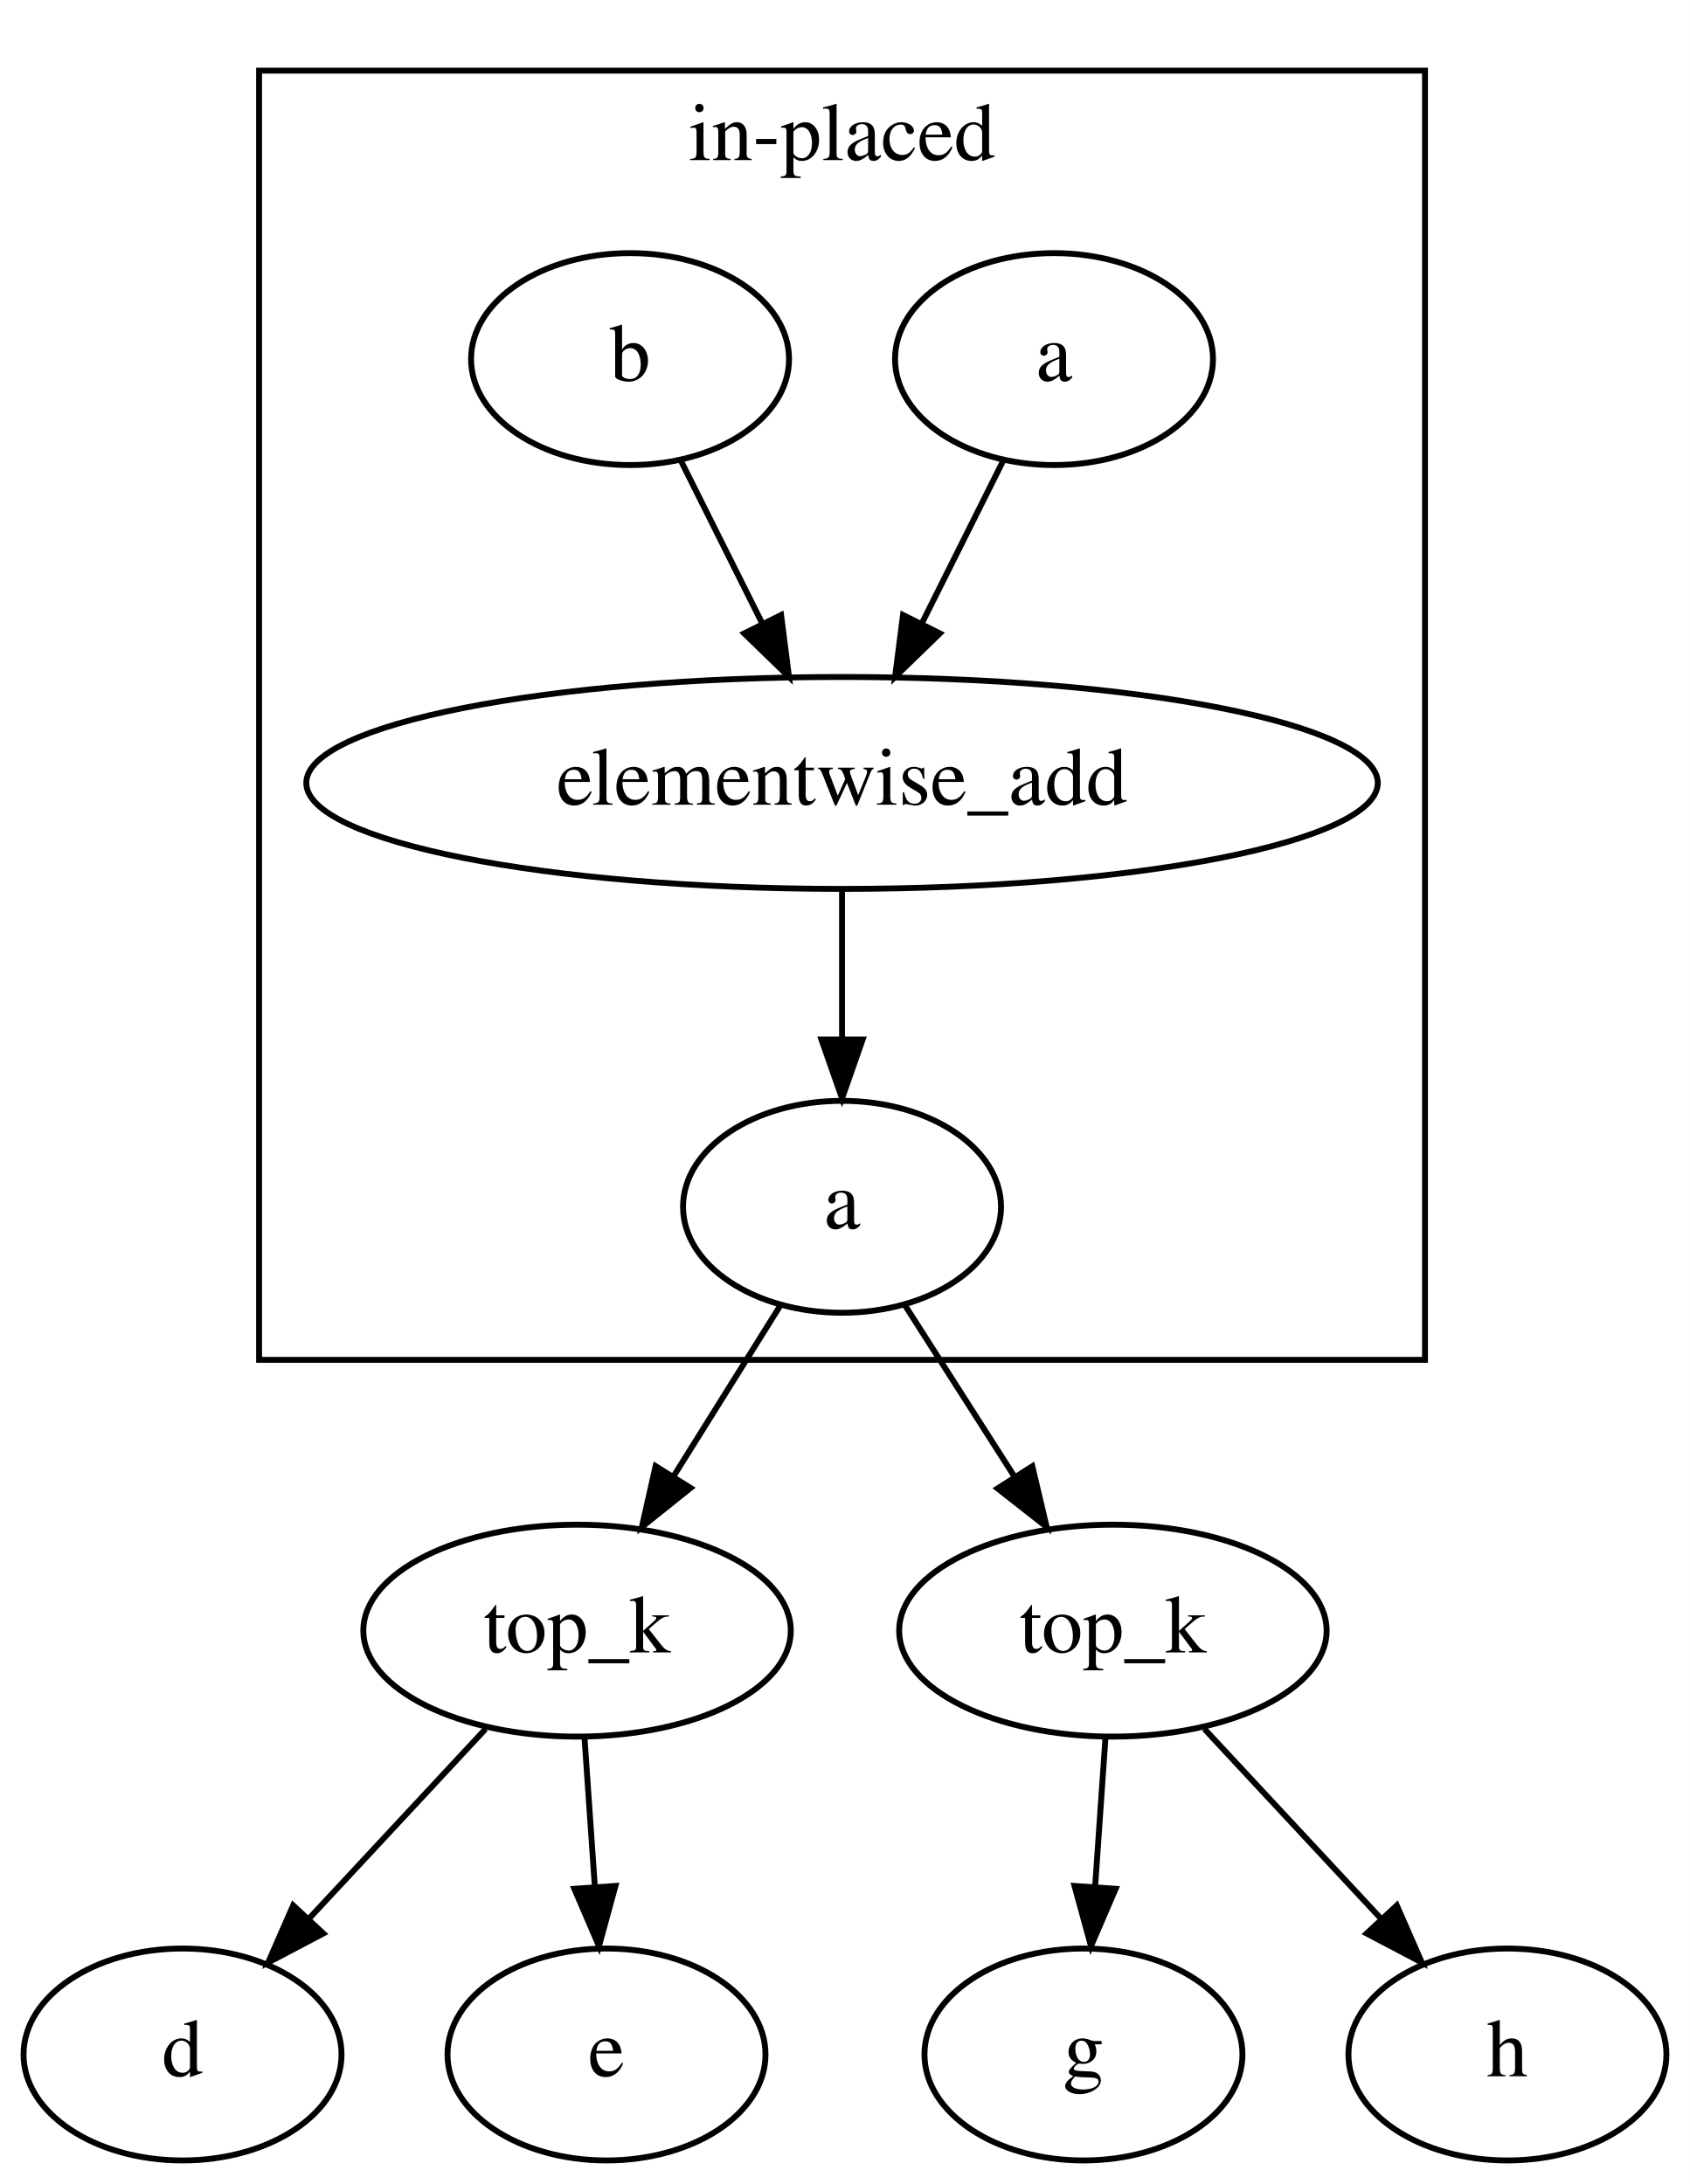
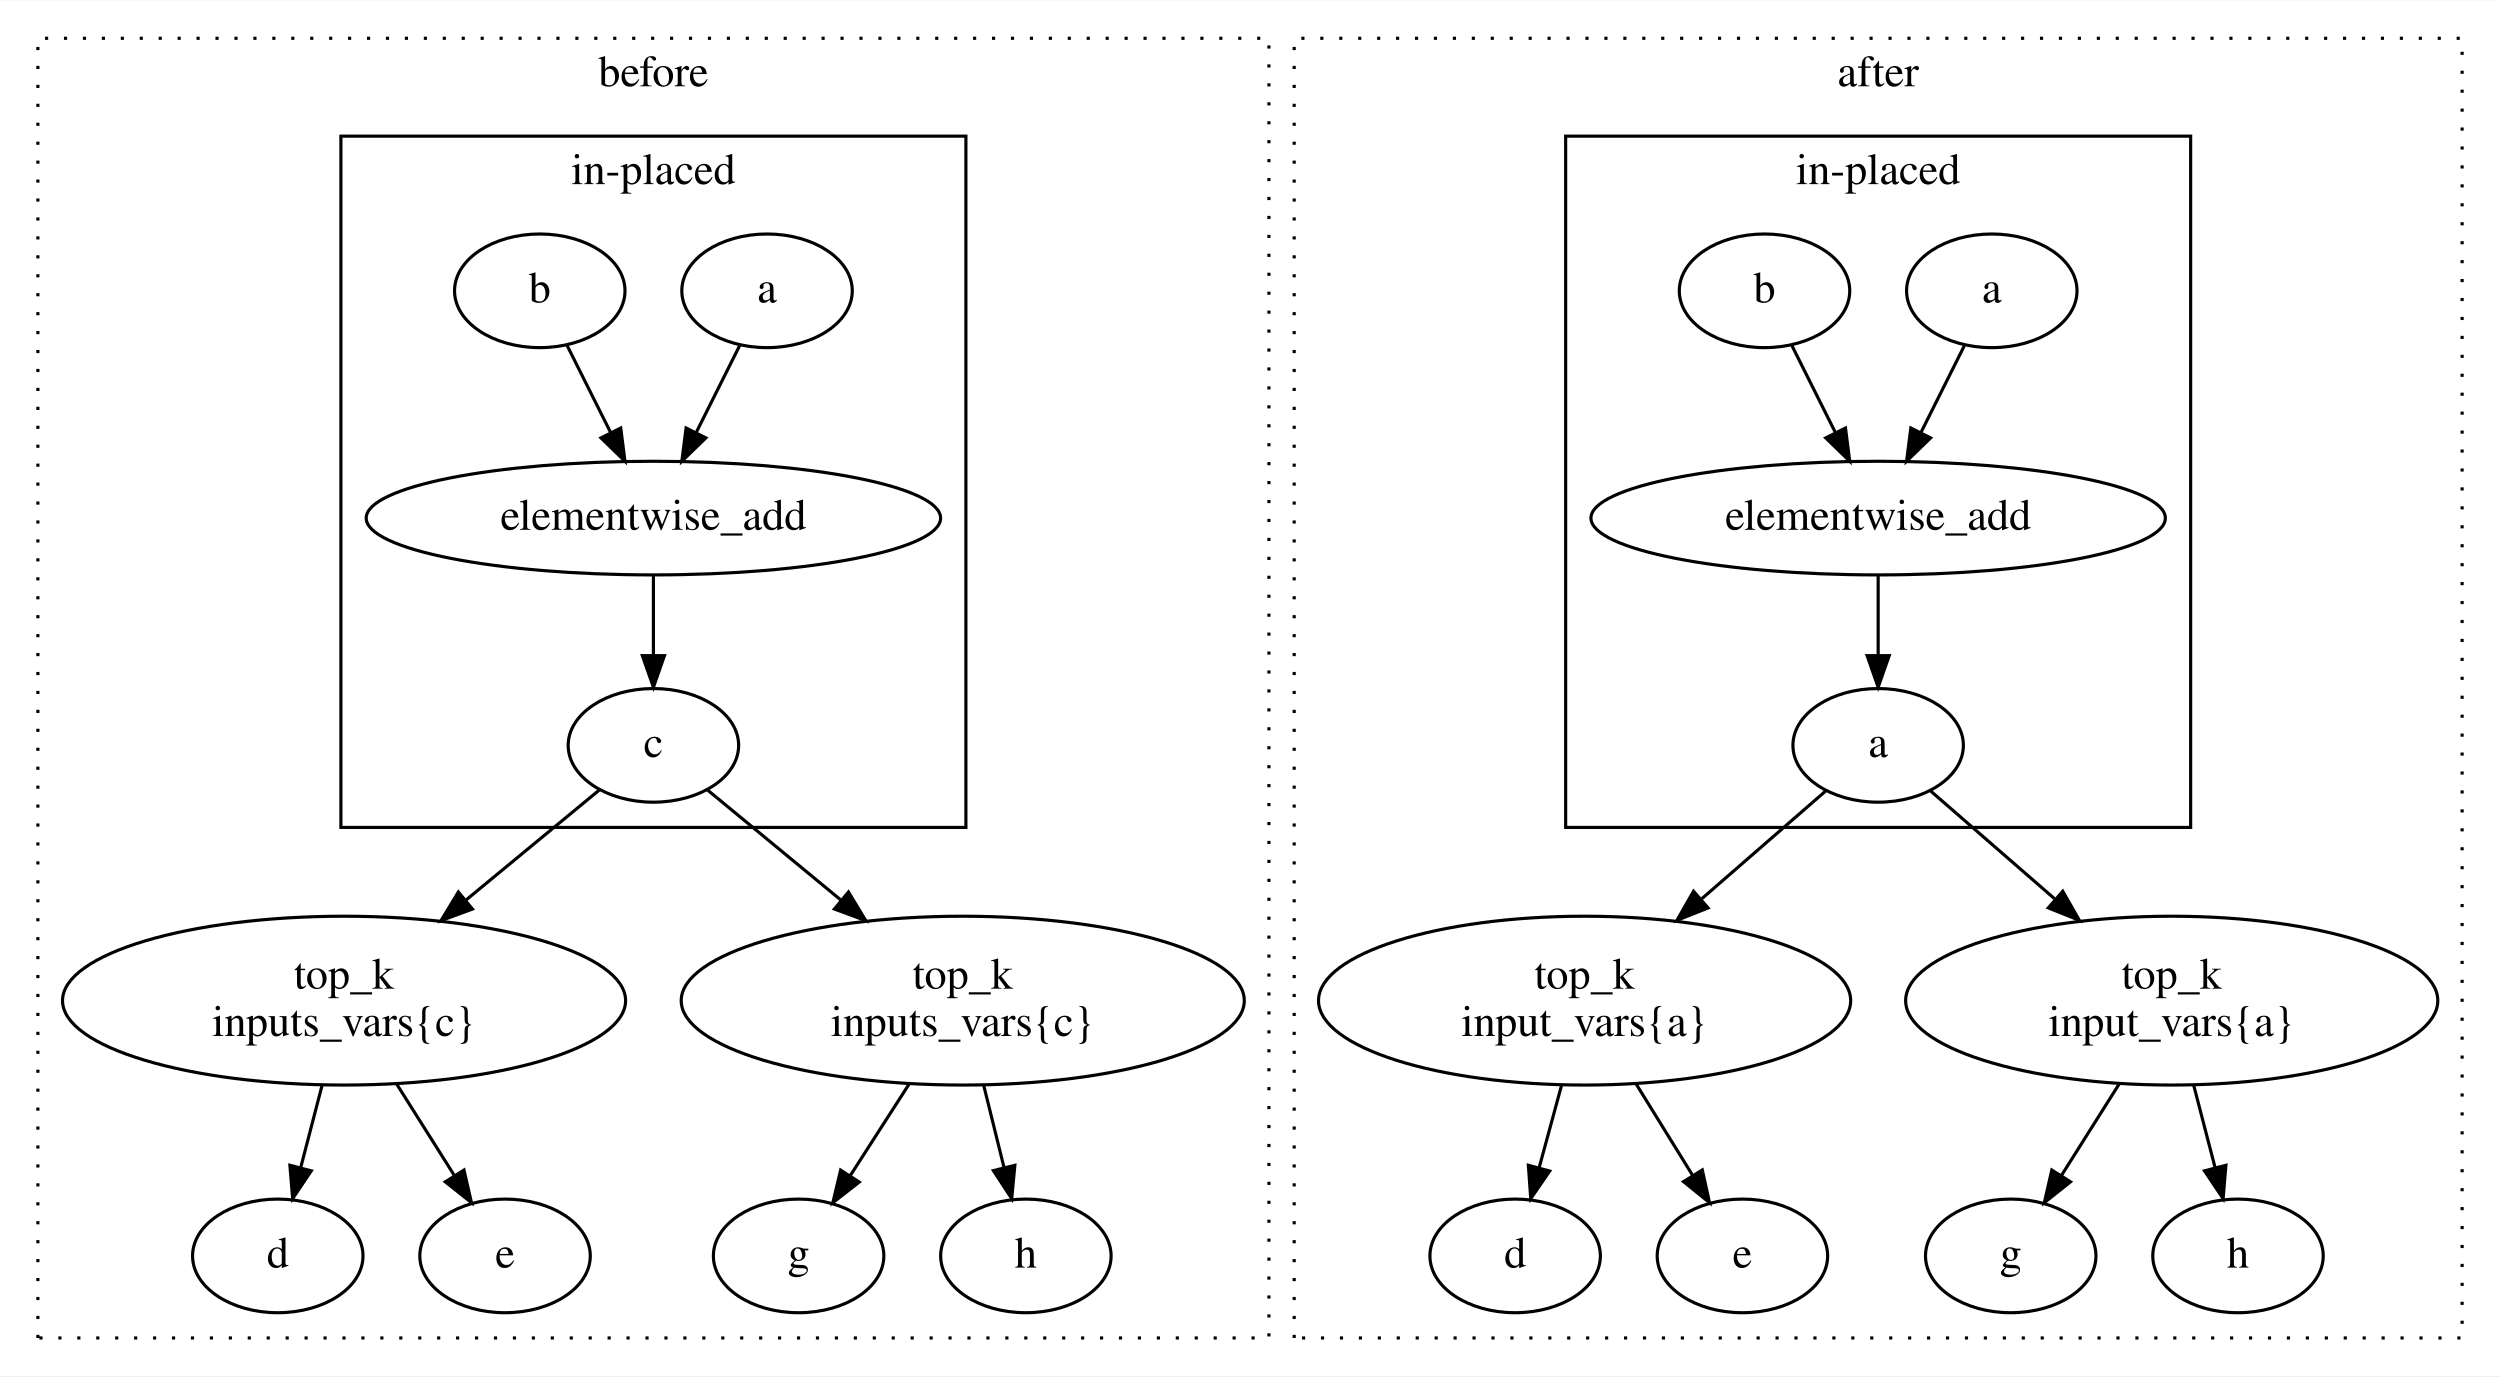
- <svg xmlns="http://www.w3.org/2000/svg" width="287pt" height="371pt" viewBox="0.00 0.00 287.00 371.00">
-   <g id="graph0" class="graph" transform="scale(1 1) rotate(0) translate(4 367)">
-     <polygon fill="#ffffff" stroke="transparent" points="-4,4 -4,-367 283,-367 283,4 -4,4" />
+ <svg xmlns="http://www.w3.org/2000/svg" width="792pt" height="436pt" viewBox="0.00 0.00 792.00 435.74">
+   <g id="graph0" class="graph" transform="scale(1 1) rotate(0) translate(4 431.7401)">
+     <polygon fill="#ffffff" stroke="transparent" points="-4,4 -4,-431.74 788,-431.74 788,4 -4,4" />
    <g id="clust1" class="cluster">
-       <polygon fill="none" stroke="#000000" points="40,-136 40,-355 238,-355 238,-136 40,-136" />
-       <text text-anchor="middle" x="139" y="-339.8" font-family="Times,serif" font-size="14.00" fill="#000000">in-placed</text>
+       <polygon fill="none" stroke="#000000" stroke-dasharray="1,5" points="8,-8 8,-419.74 398,-419.74 398,-8 8,-8" />
+       <text text-anchor="middle" x="203" y="-404.54" font-family="Times,serif" font-size="14.00" fill="#000000">before</text>
+     </g>
+     <g id="clust2" class="cluster">
+       <polygon fill="none" stroke="#000000" points="104,-169.74 104,-388.74 302,-388.74 302,-169.74 104,-169.74" />
+       <text text-anchor="middle" x="203" y="-373.54" font-family="Times,serif" font-size="14.00" fill="#000000">in-placed</text>
+     </g>
+     <g id="clust3" class="cluster">
+       <polygon fill="none" stroke="#000000" stroke-dasharray="1,5" points="406,-8 406,-419.74 776,-419.74 776,-8 406,-8" />
+       <text text-anchor="middle" x="591" y="-404.54" font-family="Times,serif" font-size="14.00" fill="#000000">after</text>
+     </g>
+     <g id="clust4" class="cluster">
+       <polygon fill="none" stroke="#000000" points="492,-169.74 492,-388.74 690,-388.74 690,-169.74 492,-169.74" />
+       <text text-anchor="middle" x="591" y="-373.54" font-family="Times,serif" font-size="14.00" fill="#000000">in-placed</text>
    </g>
    <g id="node1" class="node">
-       <ellipse fill="none" stroke="#000000" cx="139" cy="-234" rx="90.984" ry="18" />
-       <text text-anchor="middle" x="139" y="-230.3" font-family="Times,serif" font-size="14.00" fill="#000000">elementwise_add</text>
+       <ellipse fill="none" stroke="#000000" cx="203" cy="-267.74" rx="90.984" ry="18" />
+       <text text-anchor="middle" x="203" y="-264.04" font-family="Times,serif" font-size="14.00" fill="#000000">elementwise_add</text>
    </g>
    <g id="node4" class="node">
-       <ellipse fill="none" stroke="#000000" cx="139" cy="-162" rx="27" ry="18" />
-       <text text-anchor="middle" x="139" y="-158.3" font-family="Times,serif" font-size="14.00" fill="#000000">a</text>
+       <ellipse fill="none" stroke="#000000" cx="203" cy="-195.74" rx="27" ry="18" />
+       <text text-anchor="middle" x="203" y="-192.04" font-family="Times,serif" font-size="14.00" fill="#000000">c</text>
    </g>
    <g id="edge3" class="edge">
-       <path fill="none" stroke="#000000" d="M139,-215.831C139,-208.131 139,-198.974 139,-190.417" />
-       <polygon fill="#000000" stroke="#000000" points="142.5,-190.413 139,-180.413 135.5,-190.413 142.5,-190.413" />
+       <path fill="none" stroke="#000000" d="M203,-249.571C203,-241.871 203,-232.714 203,-224.157" />
+       <polygon fill="#000000" stroke="#000000" points="206.5,-224.153 203,-214.153 199.5,-224.153 206.5,-224.153" />
    </g>
    <g id="node2" class="node">
-       <ellipse fill="none" stroke="#000000" cx="94" cy="-90" rx="36.294" ry="18" />
-       <text text-anchor="middle" x="94" y="-86.3" font-family="Times,serif" font-size="14.00" fill="#000000">top_k</text>
+       <ellipse fill="none" stroke="#000000" cx="105" cy="-114.87" rx="89.191" ry="26.741" />
+       <text text-anchor="middle" x="105" y="-118.67" font-family="Times,serif" font-size="14.00" fill="#000000">top_k</text>
+       <text text-anchor="middle" x="105" y="-103.67" font-family="Times,serif" font-size="14.00" fill="#000000">inputs_vars{c}</text>
    </g>
    <g id="node7" class="node">
-       <ellipse fill="none" stroke="#000000" cx="27" cy="-18" rx="27" ry="18" />
-       <text text-anchor="middle" x="27" y="-14.3" font-family="Times,serif" font-size="14.00" fill="#000000">d</text>
+       <ellipse fill="none" stroke="#000000" cx="84" cy="-34" rx="27" ry="18" />
+       <text text-anchor="middle" x="84" y="-30.3" font-family="Times,serif" font-size="14.00" fill="#000000">d</text>
    </g>
    <g id="edge6" class="edge">
-       <path fill="none" stroke="#000000" d="M78.46,-73.301C69.589,-63.767 58.331,-51.669 48.608,-41.221" />
-       <polygon fill="#000000" stroke="#000000" points="50.913,-38.559 41.538,-33.623 45.788,-43.328 50.913,-38.559" />
+       <path fill="none" stroke="#000000" d="M98.007,-87.942C95.836,-79.579 93.438,-70.346 91.249,-61.918" />
+       <polygon fill="#000000" stroke="#000000" points="94.614,-60.948 88.713,-52.149 87.839,-62.708 94.614,-60.948" />
    </g>
    <g id="node8" class="node">
-       <ellipse fill="none" stroke="#000000" cx="99" cy="-18" rx="27" ry="18" />
-       <text text-anchor="middle" x="99" y="-14.3" font-family="Times,serif" font-size="14.00" fill="#000000">e</text>
+       <ellipse fill="none" stroke="#000000" cx="156" cy="-34" rx="27" ry="18" />
+       <text text-anchor="middle" x="156" y="-30.3" font-family="Times,serif" font-size="14.00" fill="#000000">e</text>
    </g>
    <g id="edge7" class="edge">
-       <path fill="none" stroke="#000000" d="M95.262,-71.831C95.796,-64.131 96.432,-54.974 97.027,-46.417" />
-       <polygon fill="#000000" stroke="#000000" points="100.52,-46.632 97.721,-36.413 93.537,-46.147 100.52,-46.632" />
+       <path fill="none" stroke="#000000" d="M121.699,-88.39C127.538,-79.131 134.079,-68.76 139.871,-59.576" />
+       <polygon fill="#000000" stroke="#000000" points="142.985,-61.199 145.359,-50.873 137.064,-57.465 142.985,-61.199" />
    </g>
    <g id="node3" class="node">
-       <ellipse fill="none" stroke="#000000" cx="185" cy="-90" rx="36.294" ry="18" />
-       <text text-anchor="middle" x="185" y="-86.3" font-family="Times,serif" font-size="14.00" fill="#000000">top_k</text>
+       <ellipse fill="none" stroke="#000000" cx="301" cy="-114.87" rx="89.191" ry="26.741" />
+       <text text-anchor="middle" x="301" y="-118.67" font-family="Times,serif" font-size="14.00" fill="#000000">top_k</text>
+       <text text-anchor="middle" x="301" y="-103.67" font-family="Times,serif" font-size="14.00" fill="#000000">inputs_vars{c}</text>
    </g>
    <g id="node9" class="node">
-       <ellipse fill="none" stroke="#000000" cx="180" cy="-18" rx="27" ry="18" />
-       <text text-anchor="middle" x="180" y="-14.3" font-family="Times,serif" font-size="14.00" fill="#000000">g</text>
+       <ellipse fill="none" stroke="#000000" cx="249" cy="-34" rx="27" ry="18" />
+       <text text-anchor="middle" x="249" y="-30.3" font-family="Times,serif" font-size="14.00" fill="#000000">g</text>
    </g>
    <g id="edge8" class="edge">
-       <path fill="none" stroke="#000000" d="M183.738,-71.831C183.203,-64.131 182.568,-54.974 181.973,-46.417" />
-       <polygon fill="#000000" stroke="#000000" points="185.463,-46.147 181.279,-36.413 178.48,-46.632 185.463,-46.147" />
+       <path fill="none" stroke="#000000" d="M283.973,-88.39C277.958,-79.035 271.212,-68.543 265.261,-59.289" />
+       <polygon fill="#000000" stroke="#000000" points="268.202,-57.391 259.849,-50.873 262.314,-61.177 268.202,-57.391" />
    </g>
    <g id="node10" class="node">
-       <ellipse fill="none" stroke="#000000" cx="252" cy="-18" rx="27" ry="18" />
-       <text text-anchor="middle" x="252" y="-14.3" font-family="Times,serif" font-size="14.00" fill="#000000">h</text>
+       <ellipse fill="none" stroke="#000000" cx="321" cy="-34" rx="27" ry="18" />
+       <text text-anchor="middle" x="321" y="-30.3" font-family="Times,serif" font-size="14.00" fill="#000000">h</text>
    </g>
    <g id="edge9" class="edge">
-       <path fill="none" stroke="#000000" d="M200.54,-73.301C209.411,-63.767 220.669,-51.669 230.392,-41.221" />
-       <polygon fill="#000000" stroke="#000000" points="233.212,-43.328 237.462,-33.623 228.087,-38.559 233.212,-43.328" />
+       <path fill="none" stroke="#000000" d="M307.66,-87.942C309.728,-79.579 312.011,-70.346 314.096,-61.918" />
+       <polygon fill="#000000" stroke="#000000" points="317.508,-62.697 316.512,-52.149 310.713,-61.016 317.508,-62.697" />
    </g>
    <g id="edge4" class="edge">
-       <path fill="none" stroke="#000000" d="M128.563,-145.301C123.156,-136.65 116.43,-125.887 110.351,-116.162" />
-       <polygon fill="#000000" stroke="#000000" points="113.276,-114.238 105.008,-107.613 107.34,-117.948 113.276,-114.238" />
+       <path fill="none" stroke="#000000" d="M185.93,-181.654C174.269,-172.032 158.337,-158.884 143.691,-146.798" />
+       <polygon fill="#000000" stroke="#000000" points="145.663,-143.887 135.722,-140.222 141.207,-149.286 145.663,-143.887" />
    </g>
    <g id="edge5" class="edge">
-       <path fill="none" stroke="#000000" d="M149.669,-145.301C155.196,-136.65 162.072,-125.887 168.285,-116.162" />
-       <polygon fill="#000000" stroke="#000000" points="171.313,-117.924 173.747,-107.613 165.414,-114.156 171.313,-117.924" />
+       <path fill="none" stroke="#000000" d="M220.07,-181.654C231.731,-172.032 247.663,-158.884 262.309,-146.798" />
+       <polygon fill="#000000" stroke="#000000" points="264.793,-149.286 270.278,-140.222 260.337,-143.887 264.793,-149.286" />
    </g>
    <g id="node5" class="node">
-       <ellipse fill="none" stroke="#000000" cx="175" cy="-306" rx="27" ry="18" />
-       <text text-anchor="middle" x="175" y="-302.3" font-family="Times,serif" font-size="14.00" fill="#000000">a</text>
+       <ellipse fill="none" stroke="#000000" cx="239" cy="-339.74" rx="27" ry="18" />
+       <text text-anchor="middle" x="239" y="-336.04" font-family="Times,serif" font-size="14.00" fill="#000000">a</text>
    </g>
    <g id="edge1" class="edge">
-       <path fill="none" stroke="#000000" d="M166.285,-288.571C162.177,-280.354 157.18,-270.361 152.591,-261.182" />
-       <polygon fill="#000000" stroke="#000000" points="155.613,-259.4 148.01,-252.021 149.352,-262.53 155.613,-259.4" />
+       <path fill="none" stroke="#000000" d="M230.285,-322.311C226.177,-314.094 221.18,-304.101 216.591,-294.922" />
+       <polygon fill="#000000" stroke="#000000" points="219.613,-293.14 212.01,-285.761 213.352,-296.27 219.613,-293.14" />
    </g>
    <g id="node6" class="node">
-       <ellipse fill="none" stroke="#000000" cx="103" cy="-306" rx="27" ry="18" />
-       <text text-anchor="middle" x="103" y="-302.3" font-family="Times,serif" font-size="14.00" fill="#000000">b</text>
+       <ellipse fill="none" stroke="#000000" cx="167" cy="-339.74" rx="27" ry="18" />
+       <text text-anchor="middle" x="167" y="-336.04" font-family="Times,serif" font-size="14.00" fill="#000000">b</text>
    </g>
    <g id="edge2" class="edge">
-       <path fill="none" stroke="#000000" d="M111.715,-288.571C115.823,-280.354 120.82,-270.361 125.409,-261.182" />
-       <polygon fill="#000000" stroke="#000000" points="128.648,-262.53 129.99,-252.021 122.387,-259.4 128.648,-262.53" />
+       <path fill="none" stroke="#000000" d="M175.715,-322.311C179.823,-314.094 184.82,-304.101 189.409,-294.922" />
+       <polygon fill="#000000" stroke="#000000" points="192.648,-296.27 193.99,-285.761 186.387,-293.14 192.648,-296.27" />
+     </g>
+     <g id="node11" class="node">
+       <ellipse fill="none" stroke="#000000" cx="591" cy="-267.74" rx="90.984" ry="18" />
+       <text text-anchor="middle" x="591" y="-264.04" font-family="Times,serif" font-size="14.00" fill="#000000">elementwise_add</text>
+     </g>
+     <g id="node14" class="node">
+       <ellipse fill="none" stroke="#000000" cx="591" cy="-195.74" rx="27" ry="18" />
+       <text text-anchor="middle" x="591" y="-192.04" font-family="Times,serif" font-size="14.00" fill="#000000">a</text>
+     </g>
+     <g id="edge12" class="edge">
+       <path fill="none" stroke="#000000" d="M591,-249.571C591,-241.871 591,-232.714 591,-224.157" />
+       <polygon fill="#000000" stroke="#000000" points="594.5,-224.153 591,-214.153 587.5,-224.153 594.5,-224.153" />
+     </g>
+     <g id="node12" class="node">
+       <ellipse fill="none" stroke="#000000" cx="498" cy="-114.87" rx="84.292" ry="26.741" />
+       <text text-anchor="middle" x="498" y="-118.67" font-family="Times,serif" font-size="14.00" fill="#000000">top_k</text>
+       <text text-anchor="middle" x="498" y="-103.67" font-family="Times,serif" font-size="14.00" fill="#000000">input_vars{a}</text>
+     </g>
+     <g id="node17" class="node">
+       <ellipse fill="none" stroke="#000000" cx="476" cy="-34" rx="27" ry="18" />
+       <text text-anchor="middle" x="476" y="-30.3" font-family="Times,serif" font-size="14.00" fill="#000000">d</text>
+     </g>
+     <g id="edge15" class="edge">
+       <path fill="none" stroke="#000000" d="M490.674,-87.942C488.399,-79.579 485.888,-70.346 483.595,-61.918" />
+       <polygon fill="#000000" stroke="#000000" points="486.94,-60.879 480.937,-52.149 480.185,-62.717 486.94,-60.879" />
+     </g>
+     <g id="node18" class="node">
+       <ellipse fill="none" stroke="#000000" cx="548" cy="-34" rx="27" ry="18" />
+       <text text-anchor="middle" x="548" y="-30.3" font-family="Times,serif" font-size="14.00" fill="#000000">e</text>
+     </g>
+     <g id="edge16" class="edge">
+       <path fill="none" stroke="#000000" d="M514.372,-88.39C520.096,-79.131 526.509,-68.76 532.187,-59.576" />
+       <polygon fill="#000000" stroke="#000000" points="535.286,-61.219 537.568,-50.873 529.332,-57.538 535.286,-61.219" />
+     </g>
+     <g id="node13" class="node">
+       <ellipse fill="none" stroke="#000000" cx="684" cy="-114.87" rx="84.292" ry="26.741" />
+       <text text-anchor="middle" x="684" y="-118.67" font-family="Times,serif" font-size="14.00" fill="#000000">top_k</text>
+       <text text-anchor="middle" x="684" y="-103.67" font-family="Times,serif" font-size="14.00" fill="#000000">input_vars{a}</text>
+     </g>
+     <g id="node19" class="node">
+       <ellipse fill="none" stroke="#000000" cx="633" cy="-34" rx="27" ry="18" />
+       <text text-anchor="middle" x="633" y="-30.3" font-family="Times,serif" font-size="14.00" fill="#000000">g</text>
+     </g>
+     <g id="edge17" class="edge">
+       <path fill="none" stroke="#000000" d="M667.301,-88.39C661.462,-79.131 654.921,-68.76 649.129,-59.576" />
+       <polygon fill="#000000" stroke="#000000" points="651.936,-57.465 643.641,-50.873 646.015,-61.199 651.936,-57.465" />
+     </g>
+     <g id="node20" class="node">
+       <ellipse fill="none" stroke="#000000" cx="705" cy="-34" rx="27" ry="18" />
+       <text text-anchor="middle" x="705" y="-30.3" font-family="Times,serif" font-size="14.00" fill="#000000">h</text>
+     </g>
+     <g id="edge18" class="edge">
+       <path fill="none" stroke="#000000" d="M690.993,-87.942C693.164,-79.579 695.562,-70.346 697.75,-61.918" />
+       <polygon fill="#000000" stroke="#000000" points="701.161,-62.708 700.287,-52.149 694.386,-60.948 701.161,-62.708" />
+     </g>
+     <g id="edge13" class="edge">
+       <path fill="none" stroke="#000000" d="M574.374,-181.282C563.455,-171.788 548.725,-158.979 535.115,-147.144" />
+       <polygon fill="#000000" stroke="#000000" points="537.111,-144.242 527.268,-140.321 532.518,-149.524 537.111,-144.242" />
+     </g>
+     <g id="edge14" class="edge">
+       <path fill="none" stroke="#000000" d="M607.626,-181.282C618.545,-171.788 633.275,-158.979 646.885,-147.144" />
+       <polygon fill="#000000" stroke="#000000" points="649.482,-149.524 654.732,-140.321 644.889,-144.242 649.482,-149.524" />
+     </g>
+     <g id="node15" class="node">
+       <ellipse fill="none" stroke="#000000" cx="627" cy="-339.74" rx="27" ry="18" />
+       <text text-anchor="middle" x="627" y="-336.04" font-family="Times,serif" font-size="14.00" fill="#000000">a</text>
+     </g>
+     <g id="edge10" class="edge">
+       <path fill="none" stroke="#000000" d="M618.285,-322.311C614.177,-314.094 609.18,-304.101 604.591,-294.922" />
+       <polygon fill="#000000" stroke="#000000" points="607.613,-293.14 600.01,-285.761 601.352,-296.27 607.613,-293.14" />
+     </g>
+     <g id="node16" class="node">
+       <ellipse fill="none" stroke="#000000" cx="555" cy="-339.74" rx="27" ry="18" />
+       <text text-anchor="middle" x="555" y="-336.04" font-family="Times,serif" font-size="14.00" fill="#000000">b</text>
+     </g>
+     <g id="edge11" class="edge">
+       <path fill="none" stroke="#000000" d="M563.715,-322.311C567.823,-314.094 572.82,-304.101 577.409,-294.922" />
+       <polygon fill="#000000" stroke="#000000" points="580.648,-296.27 581.99,-285.761 574.387,-293.14 580.648,-296.27" />
    </g>
  </g>
</svg>
